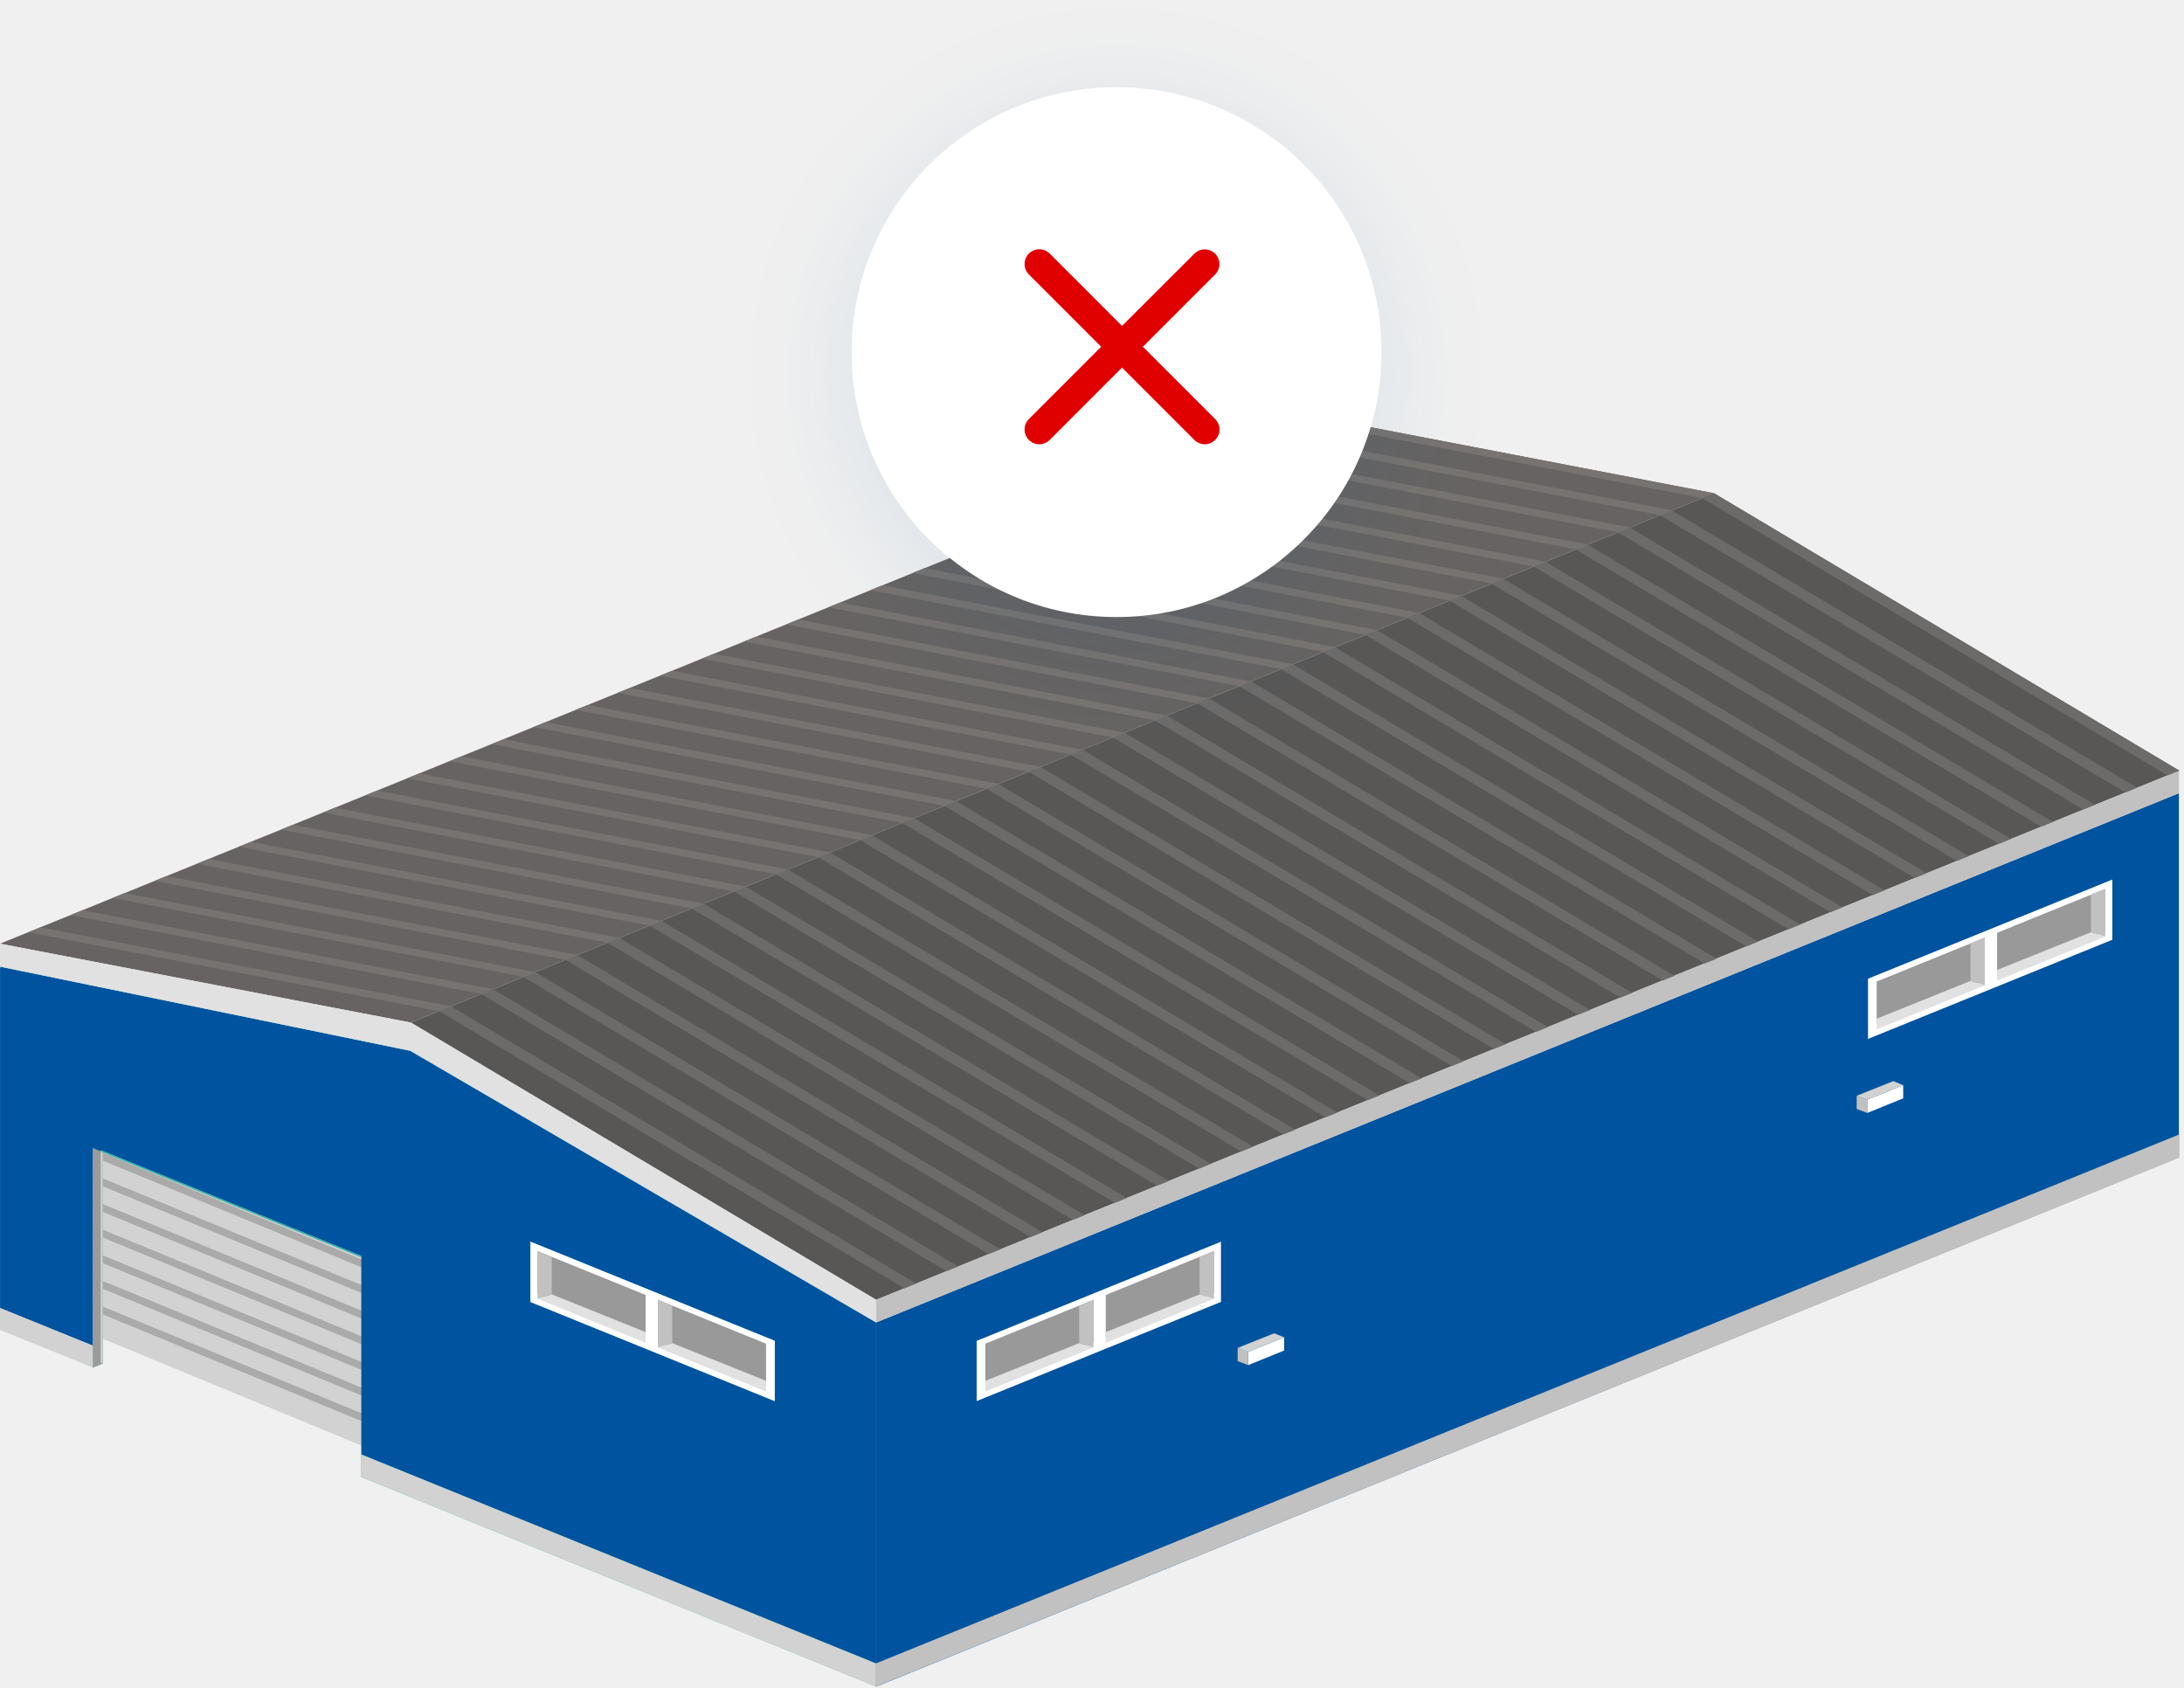
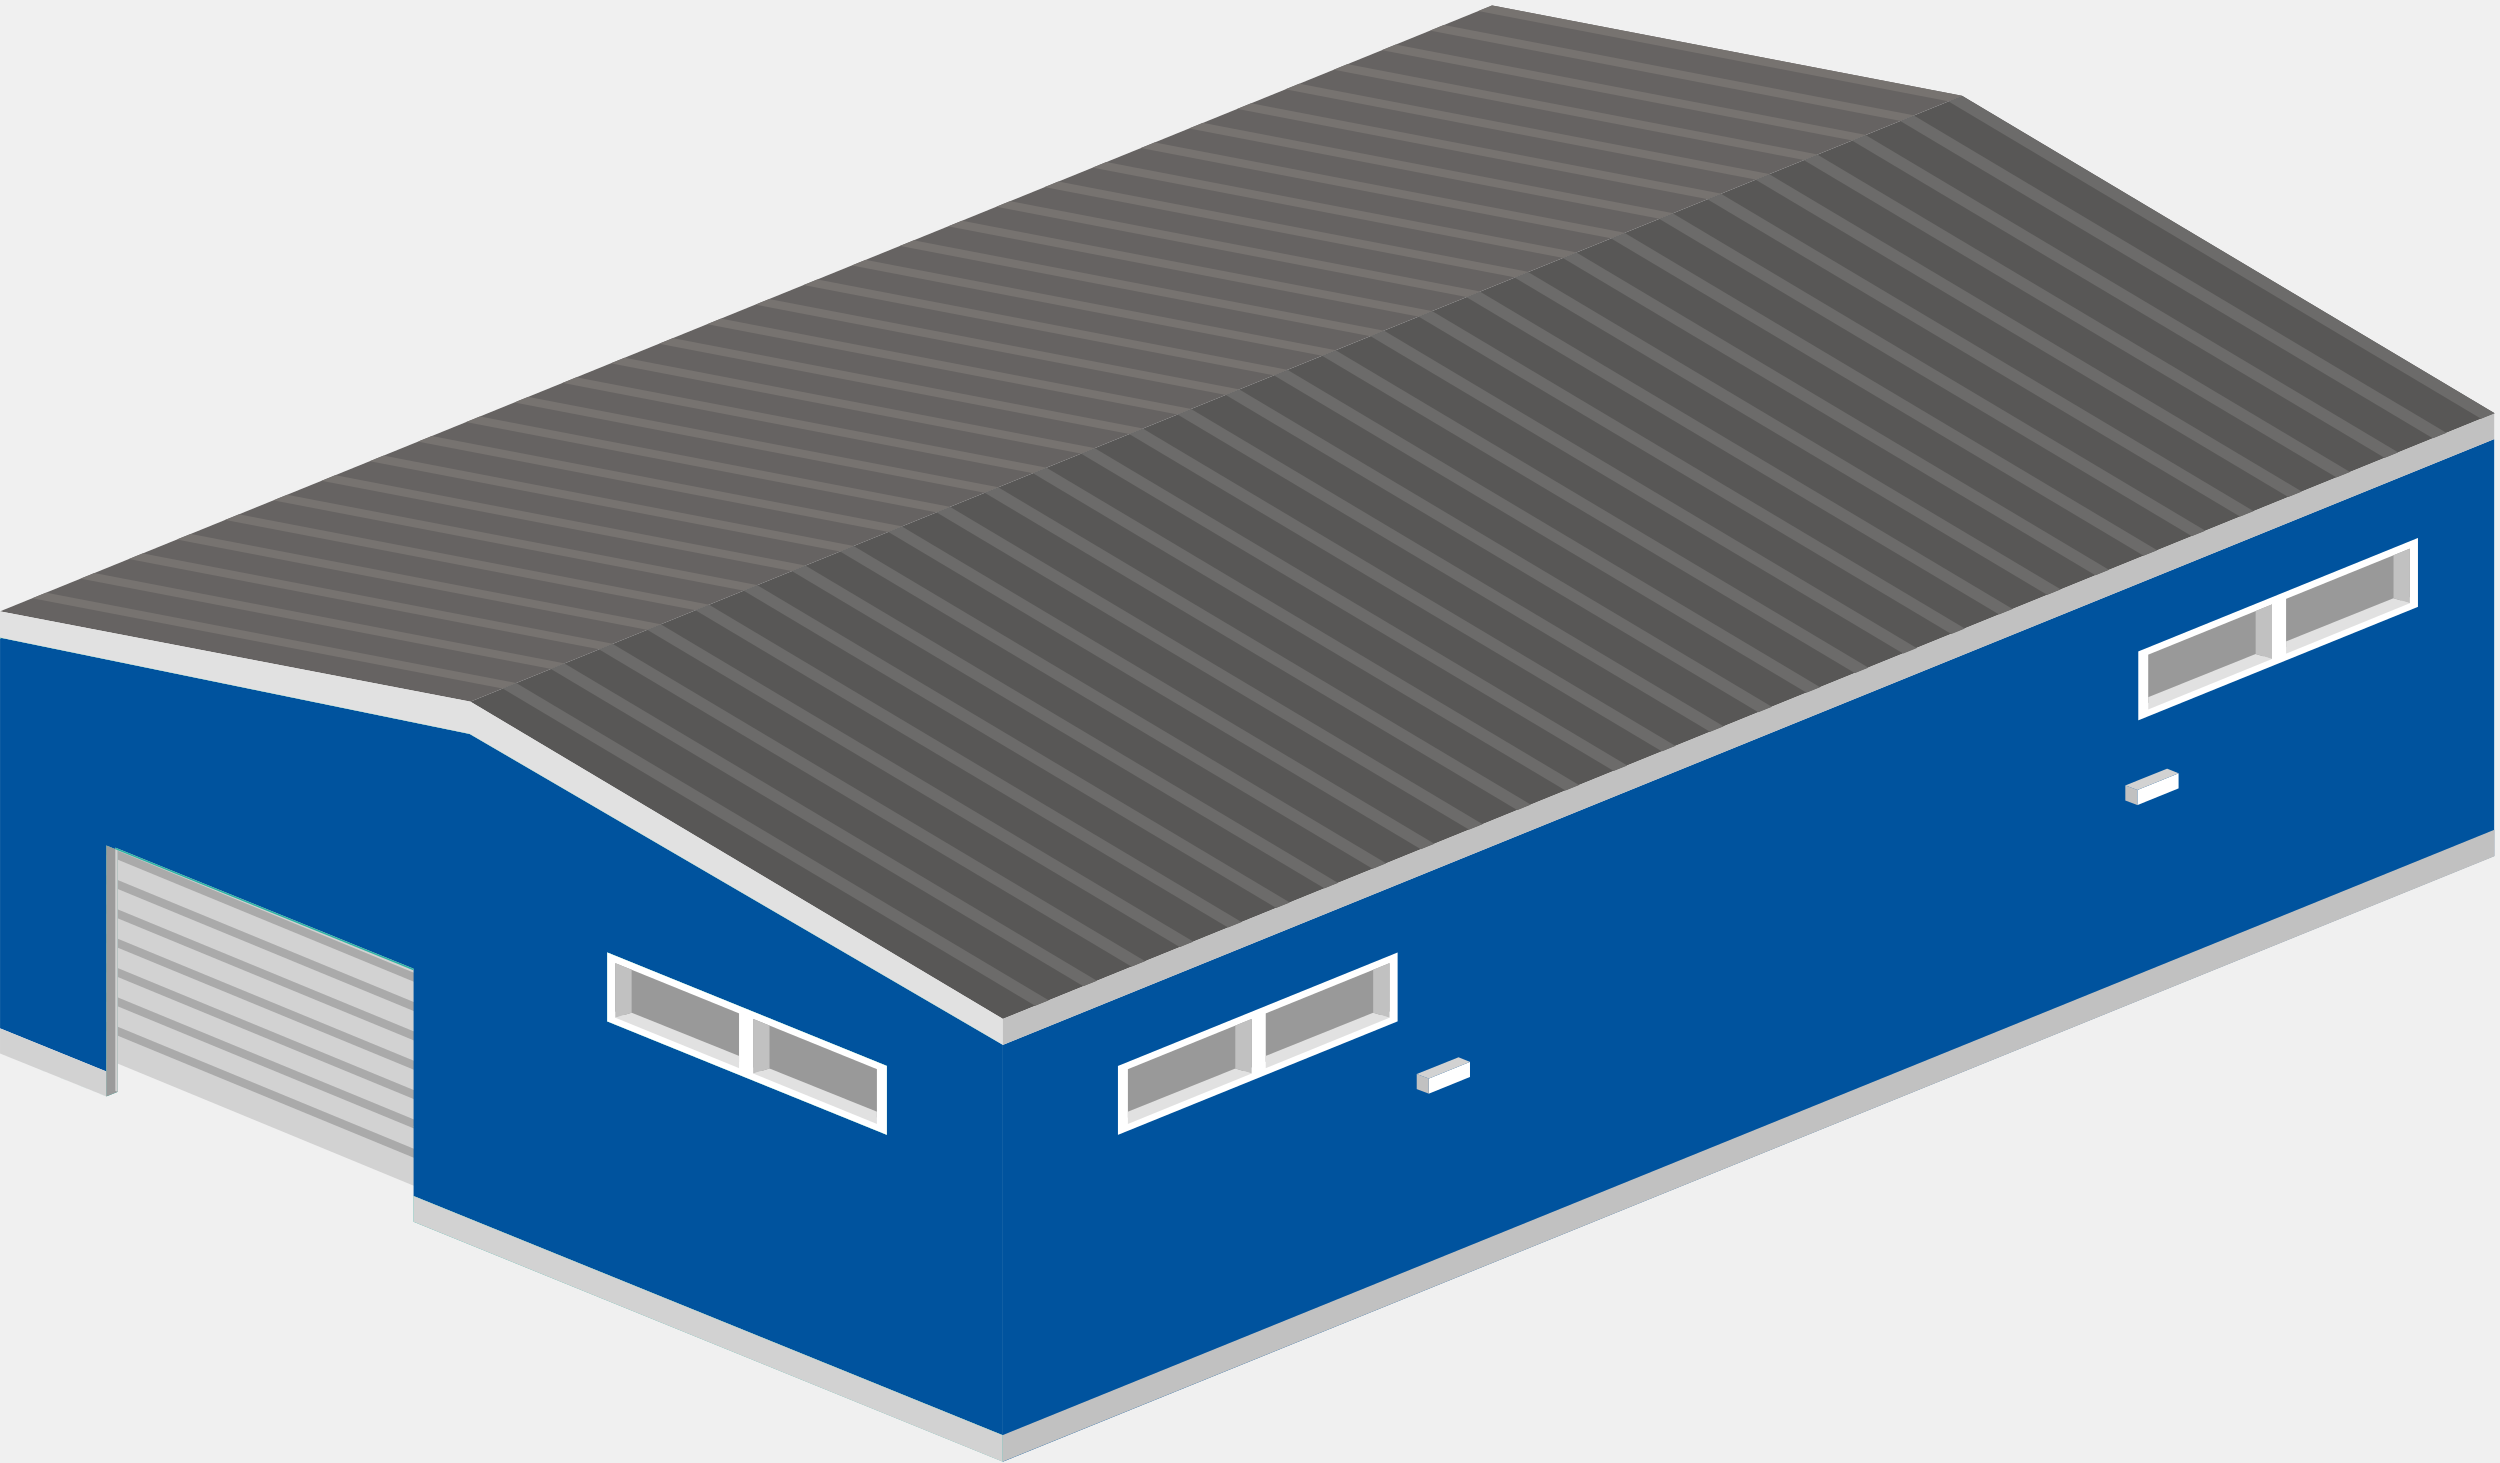
- <svg xmlns="http://www.w3.org/2000/svg" width="400" height="309" viewBox="0 0 400 309" fill="none">
-   <path d="M73.757 219.695V267.839L15.69 243.882L15.238 243.698V195.582L43.989 207.428L45.812 208.182L46.344 208.401L52.474 210.926L54.151 211.617L60.345 214.166L62.168 214.919L63.991 215.673L72.257 219.073L73.733 219.683L73.757 219.695Z" fill="#D2D2D2" />
-   <path d="M15.691 209.815V211.25L73.76 235.191V233.746L15.691 209.815Z" fill="#AAAAAA" />
-   <path d="M15.691 214.509V215.945L73.76 239.885V238.44L15.691 214.509Z" fill="#AAAAAA" />
-   <path d="M15.691 219.204V220.64L73.76 244.58V243.135L15.691 219.204Z" fill="#AAAAAA" />
-   <path d="M15.691 200.426V201.862L73.76 225.802V224.358L15.691 200.426Z" fill="#AAAAAA" />
-   <path d="M15.691 205.12V206.556L73.76 230.496V229.052L15.691 205.12Z" fill="#AAAAAA" />
-   <path d="M15.691 223.898V225.334L73.76 249.274V247.83L15.691 223.898Z" fill="#AAAAAA" />
-   <path d="M15.691 228.593V230.029L73.76 253.969V252.524L15.691 228.593Z" fill="#AAAAAA" />
-   <path d="M15.691 233.288V234.724L73.76 258.664V257.219L15.691 233.288Z" fill="#AAAAAA" />
-   <path d="M15.691 237.983V239.419L73.76 263.359V261.914L15.691 237.983Z" fill="#AAAAAA" />
-   <path d="M399.065 145.254V211.947L224.401 282.901L160.465 308.871V242.178L307.859 182.302L399.065 145.254Z" fill="#00539E" />
-   <path d="M96.296 204.764L94.376 203.642L75.142 192.429L0.277 177.075L0.008 177.186V239.539L4.933 241.536L5.355 241.707L17.019 246.439V210.288L18.453 210.875V210.62L41.895 220.137L43.381 220.743L43.815 220.918L48.813 222.946L50.181 223.501L55.231 225.549L56.717 226.155L58.203 226.759L64.944 229.491L66.147 229.981L66.166 229.99V230.253L66.173 230.259V255.152L66.245 255.179L66.173 255.212V266.369L80.429 272.155L88.754 275.538L95.724 278.367L96.566 278.704L97.815 279.212L104.049 281.745L106.14 282.596L113.117 285.425L114.004 285.784L115.102 286.234L121.442 288.807L123.427 289.611L130.405 292.444L131.502 292.893L132.495 293.291L138.73 295.824L140.82 296.674L147.79 299.507L148.941 299.97L156.115 302.886L160.403 304.624V304.628L160.468 304.6V242.179L96.296 204.764ZM141.898 256.575L97.151 238.421V227.392L141.898 245.552V256.575Z" fill="#00539E" />
-   <path d="M66.165 229.991V230.254L66.146 230.25L65.817 230.116L64.614 229.626L58.202 227.024L56.715 226.423L55.229 225.817L49.85 223.636L48.489 223.081L43.814 221.186L43.38 221.011L41.894 220.405L18.82 211.041V249.698L17.025 250.424L17.018 250.429L0.395 243.722L17.018 250.424V210.288L18.451 210.875V210.621L41.894 220.137L43.38 220.743L43.814 220.918L48.812 222.947L50.179 223.502L55.229 225.549L56.715 226.155L58.202 226.76L64.942 229.492L66.146 229.982L66.165 229.991Z" fill="#2EB4A6" />
-   <path d="M66.172 255.212L66.243 255.18L66.172 255.152V255.212Z" fill="#2EB4A6" />
-   <path d="M160.468 242.178L96.296 204.765L94.376 203.642L75.142 192.429L0.277 177.075L0.008 177.186V176.872L0.58 176.955L74.326 187.835L97.368 202.371L99.255 203.563L160.468 242.178Z" fill="#2EB4A6" />
-   <path d="M141.9 245.552V256.575L97.152 238.42V227.393L141.9 245.552Z" fill="#2EB4A6" />
-   <path d="M160.468 304.6V308.866L160.441 308.857L160.434 308.852L160.401 308.838L66.172 270.487V266.369L80.427 272.156L88.753 275.538L95.723 278.367L96.564 278.705L97.814 279.213L104.047 281.746L106.138 282.596L113.116 285.425L114.003 285.785L115.101 286.234L121.44 288.808L123.427 289.612L130.403 292.445L131.501 292.893L132.494 293.291L138.728 295.824L140.819 296.674L147.789 299.507L148.94 299.969L156.114 302.886L160.401 304.624V304.628L160.468 304.6Z" fill="#2EB4A6" />
-   <path d="M0.004 172.815L75.256 187.262L313.952 90.329L238.729 75.871L0.004 172.815Z" fill="#666362" />
-   <path d="M75.254 187.262L313.949 90.33L399.139 141.125L160.463 238.027L75.254 187.262Z" fill="#585756" />
-   <path d="M160.467 238.028V242.178L96.295 204.765L94.375 203.642L75.141 192.429L0.276 177.075L0.007 177.02H0V172.814L7.312 174.219L75.252 187.262L99.267 201.566L101.253 202.75L160.467 238.028Z" fill="#E1E1E1" />
-   <path d="M399.07 141.144L160.465 238.026V242.177L399.07 145.255V141.144Z" fill="#C1C1C1" />
-   <path d="M80.42 185.167L5.168 170.72L7.364 169.828L82.586 184.287L80.42 185.167Z" fill="#777370" />
-   <path d="M88.15 182.026L12.898 167.58L15.094 166.688L90.317 181.146L88.15 182.026Z" fill="#777370" />
-   <path d="M95.874 178.886L20.621 164.439L22.818 163.548L98.041 178.007L95.874 178.886Z" fill="#777370" />
-   <path d="M103.553 175.771L28.301 161.324L30.497 160.432L105.719 174.891L103.553 175.771Z" fill="#777370" />
-   <path d="M111.284 172.635L36.031 158.189L38.227 157.297L113.45 171.756L111.284 172.635Z" fill="#777370" />
-   <path d="M118.99 169.502L43.738 155.055L45.933 154.163L121.157 168.622L118.99 169.502Z" fill="#777370" />
-   <path d="M126.706 166.374L51.453 151.927L53.649 151.035L128.873 165.494L126.706 166.374Z" fill="#777370" />
-   <path d="M134.412 163.24L59.16 148.793L61.356 147.901L136.579 162.36L134.412 163.24Z" fill="#777370" />
-   <path d="M142.131 160.105L66.879 145.659L69.075 144.766L144.297 159.225L142.131 160.105Z" fill="#777370" />
-   <path d="M149.838 156.976L74.586 142.53L76.782 141.638L152.004 156.097L149.838 156.976Z" fill="#777370" />
-   <path d="M157.549 153.843L82.297 139.396L84.492 138.504L159.715 152.963L157.549 153.843Z" fill="#777370" />
-   <path d="M165.275 150.715L90.023 136.268L92.218 135.376L167.442 149.835L165.275 150.715Z" fill="#777370" />
-   <path d="M172.987 147.581L97.734 133.135L99.93 132.243L175.153 146.702L172.987 147.581Z" fill="#777370" />
-   <path d="M180.709 144.446L105.457 129.999L107.653 129.107L182.875 143.566L180.709 144.446Z" fill="#777370" />
-   <path d="M188.405 141.318L113.152 126.872L115.349 125.98L190.572 140.439L188.405 141.318Z" fill="#777370" />
-   <path d="M196.123 138.19L120.871 123.744L123.067 122.852L198.29 137.31L196.123 138.19Z" fill="#777370" />
-   <path d="M203.834 135.056L128.582 120.61L130.778 119.717L206 134.177L203.834 135.056Z" fill="#777370" />
-   <path d="M211.553 131.921L136.301 117.475L138.496 116.583L213.719 131.041L211.553 131.921Z" fill="#777370" />
-   <path d="M219.248 128.793L143.996 114.347L146.192 113.455L221.416 127.914L219.248 128.793Z" fill="#777370" />
-   <path d="M226.966 125.659L151.715 111.213L153.91 110.321L229.133 124.78L226.966 125.659Z" fill="#777370" />
-   <path d="M234.657 122.521L159.406 108.075L161.601 107.183L236.825 121.641L234.657 122.521Z" fill="#777370" />
-   <path d="M242.381 119.381L167.129 104.934L169.324 104.042L244.547 118.501L242.381 119.381Z" fill="#777370" />
-   <path d="M250.064 116.265L174.812 101.819L177.009 100.926L252.231 115.385L250.064 116.265Z" fill="#777370" />
-   <path d="M257.791 113.131L182.539 98.684L184.734 97.793L259.958 112.251L257.791 113.131Z" fill="#777370" />
-   <path d="M265.502 109.997L190.25 95.55L192.445 94.658L267.668 109.117L265.502 109.997Z" fill="#777370" />
-   <path d="M273.217 106.869L197.965 92.422L200.16 91.53L275.383 105.989L273.217 106.869Z" fill="#777370" />
-   <path d="M280.924 103.734L205.672 89.287L207.868 88.395L283.09 102.854L280.924 103.734Z" fill="#777370" />
-   <path d="M288.639 100.6L213.387 86.154L215.583 85.262L290.805 99.721L288.639 100.6Z" fill="#777370" />
-   <path d="M296.35 97.472L221.098 83.025L223.294 82.133L298.516 96.592L296.35 97.472Z" fill="#777370" />
-   <path d="M304.056 94.338L228.805 79.891L231 78.999L306.223 93.458L304.056 94.338Z" fill="#777370" />
-   <path d="M311.783 91.21L236.531 76.764L238.726 75.871L313.95 90.33L311.783 91.21Z" fill="#777370" />
-   <path d="M80.426 185.164L165.635 235.928L167.796 235.053L82.593 184.284L80.426 185.164Z" fill="#6C6B6A" />
-   <path d="M88.137 182.032L173.345 232.797L175.507 231.922L90.304 181.153L88.137 182.032Z" fill="#6C6B6A" />
-   <path d="M95.848 178.901L181.057 229.665L183.218 228.79L98.015 178.021L95.848 178.901Z" fill="#6C6B6A" />
-   <path d="M103.562 175.77L188.772 226.535L190.933 225.66L105.73 174.891L103.562 175.77Z" fill="#6C6B6A" />
-   <path d="M111.277 172.639L196.487 223.403L198.647 222.529L113.445 171.759L111.277 172.639Z" fill="#6C6B6A" />
-   <path d="M118.992 169.507L204.2 220.273L206.362 219.398L121.159 168.628L118.992 169.507Z" fill="#6C6B6A" />
-   <path d="M126.707 166.377L211.916 217.141L214.077 216.266L128.874 165.497L126.707 166.377Z" fill="#6C6B6A" />
-   <path d="M134.422 163.245L219.631 214.01L221.792 213.134L136.589 162.365L134.422 163.245Z" fill="#6C6B6A" />
-   <path d="M142.133 160.114L227.342 210.879L229.503 210.004L144.3 159.234L142.133 160.114Z" fill="#6C6B6A" />
-   <path d="M149.848 156.983L235.056 207.747L237.217 206.872L152.014 156.103L149.848 156.983Z" fill="#6C6B6A" />
-   <path d="M157.562 153.852L242.77 204.616L244.932 203.742L159.729 152.973L157.562 153.852Z" fill="#6C6B6A" />
-   <path d="M165.277 150.721L250.487 201.485L252.647 200.611L167.445 149.841L165.277 150.721Z" fill="#6C6B6A" />
-   <path d="M172.988 147.589L258.198 198.354L260.358 197.479L175.156 146.71L172.988 147.589Z" fill="#6C6B6A" />
-   <path d="M180.699 144.459L265.909 195.223L268.069 194.348L182.867 143.579L180.699 144.459Z" fill="#6C6B6A" />
-   <path d="M188.414 141.328L273.623 192.092L275.784 191.217L190.581 140.448L188.414 141.328Z" fill="#6C6B6A" />
-   <path d="M196.129 138.197L281.338 188.961L283.499 188.086L198.296 137.317L196.129 138.197Z" fill="#6C6B6A" />
-   <path d="M203.844 135.065L289.053 185.83L291.214 184.955L206.011 134.185L203.844 135.065Z" fill="#6C6B6A" />
-   <path d="M211.559 131.935L296.786 182.699L298.947 181.824L213.725 131.055L211.559 131.935Z" fill="#6C6B6A" />
-   <path d="M219.273 128.784L304.516 179.571L306.676 178.696L221.441 127.904L219.273 128.784Z" fill="#6C6B6A" />
-   <path d="M226.984 125.659L312.221 176.442L314.382 175.568L229.152 124.78L226.984 125.659Z" fill="#6C6B6A" />
-   <path d="M234.636 122.546L319.846 173.311L322.007 172.436L236.804 121.666L234.636 122.546Z" fill="#6C6B6A" />
-   <path d="M242.348 119.416L327.556 170.181L329.718 169.305L244.515 118.536L242.348 119.416Z" fill="#6C6B6A" />
-   <path d="M250.062 116.284L335.272 167.048L337.433 166.174L252.23 115.404L250.062 116.284Z" fill="#6C6B6A" />
-   <path d="M257.777 113.153L342.987 163.917L345.147 163.042L259.945 112.273L257.777 113.153Z" fill="#6C6B6A" />
-   <path d="M265.488 110.023L350.698 160.787L352.858 159.913L267.656 109.144L265.488 110.023Z" fill="#6C6B6A" />
-   <path d="M273.199 106.891L358.408 157.655L360.569 156.78L275.367 106.011L273.199 106.891Z" fill="#6C6B6A" />
-   <path d="M280.918 103.759L366.127 154.524L368.288 153.649L283.085 102.879L280.918 103.759Z" fill="#6C6B6A" />
-   <path d="M288.629 100.629L373.838 151.393L375.999 150.518L290.796 99.749L288.629 100.629Z" fill="#6C6B6A" />
-   <path d="M296.344 97.498L381.553 148.262L383.714 147.387L298.511 96.618L296.344 97.498Z" fill="#6C6B6A" />
-   <path d="M304.055 94.367L389.263 145.131L391.424 144.256L306.221 93.487L304.055 94.367Z" fill="#6C6B6A" />
-   <path d="M311.77 91.235L396.978 141.999L399.138 141.124L313.936 90.355L311.77 91.235Z" fill="#6C6B6A" />
-   <path d="M399.13 207.746V211.993L224.4 282.901L160.464 308.844L160.438 308.857L160.398 308.871V304.628L160.464 304.601L393.396 210.075L399.064 207.774L399.13 207.746Z" fill="#C1C1C1" />
-   <path d="M160.402 304.624V308.866L66.172 270.487V266.369L80.428 272.156L88.753 275.538L95.723 278.367L96.565 278.704L97.814 279.213L104.048 281.746L106.138 282.596L113.116 285.425L114.003 285.785L115.101 286.234L121.441 288.807L123.427 289.612L130.403 292.444L131.502 292.893L132.494 293.291L138.728 295.824L140.819 296.674L147.789 299.507L148.94 299.969L156.114 302.886L160.402 304.624Z" fill="#D2D2D2" />
-   <path d="M17.019 246.439V250.423L0.396 243.721L0.08 243.592L0.008 243.564V239.539L4.933 241.535L5.354 241.706L17.019 246.439Z" fill="#D2D2D2" />
-   <path d="M17.016 250.428L17.022 250.424V246.444L17.016 246.44V250.428Z" fill="#D2D2D2" />
-   <path d="M141.9 245.552V256.575L97.152 238.42V227.393L141.9 245.552Z" fill="white" />
-   <path d="M118.247 237.14L98.441 229.101V236.849L118.247 244.892V237.14Z" fill="#999999" />
-   <path d="M118.247 243.946L101.061 237.036L98.441 237.834L118.247 245.908V243.946Z" fill="#E1E1E1" />
-   <path d="M101.061 230.167L98.441 229.101V237.834L101.061 237.035V230.167Z" fill="#C1C1C1" />
-   <path d="M140.306 246.066L120.5 238.026V245.774L140.306 253.817V246.066Z" fill="#999999" />
-   <path d="M140.306 252.871L123.118 245.961L120.5 246.76L140.306 254.833V252.871Z" fill="#E1E1E1" />
-   <path d="M123.118 239.093L120.5 238.027V246.759L123.118 245.961V239.093Z" fill="#C1C1C1" />
-   <path d="M178.871 245.552L223.619 227.393V238.418L178.871 256.577V245.552Z" fill="white" />
-   <path d="M202.52 237.14L222.324 229.101V236.849L202.52 244.892V237.14Z" fill="#999999" />
-   <path d="M202.52 243.946L219.706 237.036L222.324 237.834L202.52 245.908V243.946Z" fill="#E1E1E1" />
-   <path d="M219.707 230.167L222.325 229.101V237.834L219.707 237.035V230.167Z" fill="#C1C1C1" />
-   <path d="M180.465 246.066L200.271 238.026V245.774L180.465 253.817V246.066Z" fill="#999999" />
-   <path d="M180.465 252.871L197.652 245.961L200.271 246.76L180.465 254.833V252.871Z" fill="#E1E1E1" />
-   <path d="M197.648 239.093L200.267 238.027V246.759L197.648 245.961V239.093Z" fill="#C1C1C1" />
-   <path d="M342.125 179.23L386.873 161.071V172.096L342.125 190.255V179.23Z" fill="white" />
-   <path d="M365.773 170.818L385.578 162.779V170.527L365.773 178.57V170.818Z" fill="#999999" />
-   <path d="M365.773 177.624L382.96 170.714L385.578 171.512L365.773 179.586V177.624Z" fill="#E1E1E1" />
-   <path d="M382.961 163.845L385.579 162.779V171.512L382.961 170.714V163.845Z" fill="#C1C1C1" />
-   <path d="M343.715 179.743L363.52 171.705V179.452L343.715 187.496V179.743Z" fill="#999999" />
-   <path d="M343.715 186.549L360.901 179.638L363.52 180.437L343.715 188.511V186.549Z" fill="#E1E1E1" />
-   <path d="M360.902 172.77L363.521 171.704V180.438L360.902 179.639V172.77Z" fill="#C1C1C1" />
-   <path d="M18.818 211.022V249.698L17.023 250.423L17.016 250.428V210.288L18.449 210.875L18.818 211.022Z" fill="#9B9B9B" />
-   <path d="M228.609 249.988L235.198 247.315V244.899L228.609 247.572V249.988Z" fill="white" />
-   <path d="M228.609 249.989L226.676 249.257V246.84L228.609 247.572V249.989Z" fill="#C1C1C1" />
-   <path d="M235.195 244.899L228.605 247.573L226.672 246.841L233.363 244.164L235.195 244.899Z" fill="#D2D2D2" />
-   <path d="M341.984 203.814L348.573 201.14V198.724L341.984 201.398V203.814Z" fill="white" />
-   <path d="M341.984 203.814L340.051 203.082V200.666L341.984 201.398V203.814Z" fill="#C1C1C1" />
-   <path d="M348.573 198.725L341.984 201.398L340.051 200.666L346.742 197.989L348.573 198.725Z" fill="#D2D2D2" />
-   <path d="M18.449 249.539L18.82 249.691V211.04L18.449 210.888V249.539Z" fill="#D2D2D2" />
-   <g filter="url(#filter0_d_1902_2161)">
-     <circle cx="204.5" cy="64.5" r="48.5" fill="white" />
-   </g>
-   <path d="M222.564 46.465C222.314 46.213 222.016 46.014 221.689 45.878C221.361 45.742 221.01 45.672 220.655 45.672C220.3 45.672 219.949 45.742 219.621 45.878C219.294 46.014 218.996 46.213 218.746 46.465L205.502 59.681L192.258 46.437C192.007 46.187 191.71 45.988 191.382 45.852C191.054 45.716 190.703 45.647 190.349 45.647C189.994 45.647 189.643 45.716 189.315 45.852C188.988 45.988 188.69 46.187 188.439 46.437C188.189 46.688 187.99 46.986 187.854 47.313C187.718 47.641 187.648 47.992 187.648 48.347C187.648 48.701 187.718 49.053 187.854 49.38C187.99 49.708 188.189 50.005 188.439 50.256L201.683 63.5L188.439 76.744C188.189 76.994 187.99 77.292 187.854 77.62C187.718 77.947 187.648 78.298 187.648 78.653C187.648 79.008 187.718 79.359 187.854 79.686C187.99 80.014 188.189 80.312 188.439 80.562C188.69 80.813 188.988 81.012 189.315 81.148C189.643 81.283 189.994 81.353 190.349 81.353C190.703 81.353 191.054 81.283 191.382 81.148C191.71 81.012 192.007 80.813 192.258 80.562L205.502 67.319L218.746 80.562C218.996 80.813 219.294 81.012 219.622 81.148C219.949 81.283 220.3 81.353 220.655 81.353C221.01 81.353 221.361 81.283 221.688 81.148C222.016 81.012 222.314 80.813 222.564 80.562C222.815 80.312 223.014 80.014 223.15 79.686C223.285 79.359 223.355 79.008 223.355 78.653C223.355 78.298 223.285 77.947 223.15 77.62C223.014 77.292 222.815 76.994 222.564 76.744L209.321 63.5L222.564 50.256C223.593 49.227 223.593 47.494 222.564 46.465Z" fill="#E10000" />
-   <defs>
-     <filter id="filter0_d_1902_2161" x="136" y="0" width="137" height="137" filterUnits="userSpaceOnUse" color-interpolation-filters="sRGB">
-       <feFlood flood-opacity="0" result="BackgroundImageFix" />
-       <feColorMatrix in="SourceAlpha" type="matrix" values="0 0 0 0 0 0 0 0 0 0 0 0 0 0 0 0 0 0 127 0" result="hardAlpha" />
-       <feOffset dy="4" />
-       <feGaussianBlur stdDeviation="10" />
-       <feComposite in2="hardAlpha" operator="out" />
-       <feColorMatrix type="matrix" values="0 0 0 0 0 0 0 0 0 0.325 0 0 0 0 0.624 0 0 0 0.1 0" />
-       <feBlend mode="normal" in2="BackgroundImageFix" result="effect1_dropShadow_1902_2161" />
-       <feBlend mode="normal" in="SourceGraphic" in2="effect1_dropShadow_1902_2161" result="shape" />
-     </filter>
-   </defs>
+ <svg xmlns="http://www.w3.org/2000/svg" width="400" height="234" viewBox="0 0 400 234" fill="none">
+   <path d="M73.757 144.695V192.839L15.69 168.882L15.238 168.698V120.582L43.989 132.428L45.812 133.182L46.344 133.401L52.474 135.926L54.151 136.617L60.345 139.166L62.168 139.919L63.991 140.673L72.257 144.073L73.733 144.683L73.757 144.695Z" fill="#D2D2D2" />
+   <path d="M15.691 134.814V136.25L73.76 160.19V158.746L15.691 134.814Z" fill="#AAAAAA" />
+   <path d="M15.691 139.51V140.945L73.76 164.886V163.441L15.691 139.51Z" fill="#AAAAAA" />
+   <path d="M15.691 144.203V145.639L73.76 169.579V168.134L15.691 144.203Z" fill="#AAAAAA" />
+   <path d="M15.691 125.426V126.862L73.76 150.802V149.358L15.691 125.426Z" fill="#AAAAAA" />
+   <path d="M15.691 130.121V131.557L73.76 155.497V154.052L15.691 130.121Z" fill="#AAAAAA" />
+   <path d="M15.691 148.898V150.335L73.76 174.274V172.83L15.691 148.898Z" fill="#AAAAAA" />
+   <path d="M15.691 153.594V155.029L73.76 178.97V177.525L15.691 153.594Z" fill="#AAAAAA" />
+   <path d="M15.691 158.287V159.723L73.76 183.663V182.218L15.691 158.287Z" fill="#AAAAAA" />
+   <path d="M15.691 162.982V164.418L73.76 188.358V186.913L15.691 162.982Z" fill="#AAAAAA" />
+   <path d="M399.065 70.254V136.947L224.401 207.901L160.465 233.871V167.178L307.859 107.302L399.065 70.254Z" fill="#00539E" />
+   <path d="M96.296 129.764L94.376 128.641L75.142 117.428L0.277 102.074L0.008 102.185V164.538L4.933 166.535L5.355 166.706L17.019 171.438V135.287L18.453 135.874V135.619L41.895 145.136L43.381 145.742L43.815 145.917L48.813 147.945L50.181 148.5L55.231 150.548L56.717 151.154L58.203 151.758L64.944 154.49L66.147 154.98L66.166 154.989V155.252L66.173 155.258V180.151L66.245 180.178L66.173 180.211V191.368L80.429 197.154L88.754 200.537L95.724 203.366L96.566 203.703L97.815 204.211L104.049 206.744L106.14 207.595L113.117 210.424L114.004 210.783L115.102 211.233L121.442 213.806L123.427 214.61L130.405 217.443L131.502 217.892L132.495 218.29L138.73 220.823L140.82 221.673L147.79 224.507L148.941 224.969L156.115 227.885L160.403 229.623V229.628L160.468 229.599V167.178L96.296 129.764ZM141.898 181.574L97.151 163.42V152.391L141.898 170.551V181.574Z" fill="#00539E" />
+   <path d="M66.165 154.992V155.255L66.146 155.251L65.817 155.117L64.614 154.627L58.202 152.025L56.715 151.424L55.229 150.818L49.85 148.637L48.489 148.082L43.814 146.187L43.38 146.012L41.894 145.406L18.82 136.042V174.699L17.025 175.425L17.018 175.43L0.395 168.723L17.018 175.425V135.289L18.451 135.876V135.622L41.894 145.138L43.38 145.744L43.814 145.919L48.812 147.948L50.179 148.503L55.229 150.55L56.715 151.156L58.202 151.761L64.942 154.493L66.146 154.983L66.165 154.992Z" fill="#2EB4A6" />
+   <path d="M66.172 180.212L66.243 180.18L66.172 180.152V180.212Z" fill="#2EB4A6" />
+   <path d="M160.468 167.177L96.296 129.764L94.376 128.641L75.142 117.428L0.277 102.074L0.008 102.185V101.871L0.58 101.954L74.326 112.834L97.368 127.37L99.255 128.562L160.468 167.177Z" fill="#2EB4A6" />
+   <path d="M141.9 170.551V181.575L97.152 163.42V152.393L141.9 170.551Z" fill="#2EB4A6" />
+   <path d="M160.468 229.601V233.867L160.441 233.857L160.434 233.853L160.401 233.839L66.172 195.487V191.369L80.427 197.156L88.753 200.539L95.723 203.367L96.564 203.705L97.814 204.213L104.047 206.746L106.138 207.597L113.116 210.425L114.003 210.785L115.101 211.234L121.44 213.808L123.427 214.612L130.403 217.445L131.501 217.894L132.494 218.291L138.728 220.824L140.819 221.675L147.789 224.508L148.94 224.97L156.114 227.886L160.401 229.624V229.629L160.468 229.601Z" fill="#2EB4A6" />
+   <path d="M0.004 97.815L75.256 112.262L313.952 15.329L238.729 0.871L0.004 97.815Z" fill="#666362" />
+   <path d="M75.254 112.262L313.949 15.33L399.139 66.125L160.463 163.027L75.254 112.262Z" fill="#585756" />
+   <path d="M160.467 163.028V167.179L96.295 129.765L94.375 128.642L75.141 117.429L0.276 102.076L0.007 102.02H0V97.814L7.312 99.219L75.252 112.262L99.267 126.567L101.253 127.75L160.467 163.028Z" fill="#E1E1E1" />
+   <path d="M399.07 66.144L160.465 163.027V167.178L399.07 70.256V66.144Z" fill="#C1C1C1" />
+   <path d="M80.42 110.167L5.168 95.721L7.364 94.828L82.586 109.287L80.42 110.167Z" fill="#777370" />
+   <path d="M88.15 107.026L12.898 92.58L15.094 91.688L90.317 106.146L88.15 107.026Z" fill="#777370" />
+   <path d="M95.874 103.887L20.621 89.44L22.817 88.549L98.041 103.008L95.874 103.887Z" fill="#777370" />
+   <path d="M103.553 100.771L28.301 86.324L30.497 85.432L105.719 99.891L103.553 100.771Z" fill="#777370" />
+   <path d="M111.284 97.635L36.031 83.189L38.227 82.297L113.45 96.756L111.284 97.635Z" fill="#777370" />
+   <path d="M118.99 94.503L43.738 80.056L45.933 79.164L121.157 93.623L118.99 94.503Z" fill="#777370" />
+   <path d="M126.706 91.374L51.453 76.927L53.649 76.035L128.873 90.494L126.706 91.374Z" fill="#777370" />
+   <path d="M134.412 88.239L59.16 73.792L61.356 72.9L136.579 87.359L134.412 88.239Z" fill="#777370" />
+   <path d="M142.131 85.105L66.879 70.658L69.075 69.766L144.297 84.225L142.131 85.105Z" fill="#777370" />
+   <path d="M149.838 81.977L74.586 67.531L76.782 66.639L152.004 81.098L149.838 81.977Z" fill="#777370" />
+   <path d="M157.549 78.843L82.297 64.396L84.492 63.504L159.715 77.963L157.549 78.843Z" fill="#777370" />
+   <path d="M165.275 75.714L90.023 61.267L92.218 60.375L167.442 74.834L165.275 75.714Z" fill="#777370" />
+   <path d="M172.987 72.58L97.734 58.134L99.93 57.242L175.153 71.701L172.987 72.58Z" fill="#777370" />
+   <path d="M180.709 69.446L105.457 54.999L107.653 54.107L182.875 68.566L180.709 69.446Z" fill="#777370" />
+   <path d="M188.405 66.318L113.152 51.873L115.349 50.98L190.572 65.439L188.405 66.318Z" fill="#777370" />
+   <path d="M196.123 63.19L120.871 48.744L123.067 47.852L198.29 62.31L196.123 63.19Z" fill="#777370" />
+   <path d="M203.834 60.056L128.582 45.609L130.778 44.717L206 59.176L203.834 60.056Z" fill="#777370" />
+   <path d="M211.553 56.921L136.301 42.474L138.496 41.582L213.719 56.041L211.553 56.921Z" fill="#777370" />
+   <path d="M219.248 53.794L143.996 39.347L146.192 38.455L221.416 52.914L219.248 53.794Z" fill="#777370" />
+   <path d="M226.967 50.658L151.715 36.212L153.91 35.32L229.133 49.779L226.967 50.658Z" fill="#777370" />
+   <path d="M234.657 47.523L159.406 33.076L161.601 32.184L236.825 46.642L234.657 47.523Z" fill="#777370" />
+   <path d="M242.381 44.382L167.129 29.935L169.324 29.043L244.547 43.502L242.381 44.382Z" fill="#777370" />
+   <path d="M250.064 41.265L174.812 26.818L177.009 25.926L252.231 40.385L250.064 41.265Z" fill="#777370" />
+   <path d="M257.791 38.132L182.539 23.685L184.734 22.793L259.958 37.252L257.791 38.132Z" fill="#777370" />
+   <path d="M265.502 34.997L190.25 20.551L192.445 19.658L267.668 34.117L265.502 34.997Z" fill="#777370" />
+   <path d="M273.217 31.868L197.965 17.422L200.16 16.529L275.383 30.988L273.217 31.868Z" fill="#777370" />
+   <path d="M280.924 28.733L205.672 14.287L207.868 13.395L283.09 27.853L280.924 28.733Z" fill="#777370" />
+   <path d="M288.639 25.601L213.387 11.154L215.582 10.262L290.805 24.721L288.639 25.601Z" fill="#777370" />
+   <path d="M296.349 22.472L221.098 8.025L223.294 7.133L298.516 21.592L296.349 22.472Z" fill="#777370" />
+   <path d="M304.056 19.339L228.805 4.892L231 4L306.223 18.459L304.056 19.339Z" fill="#777370" />
+   <path d="M311.783 16.21L236.531 1.764L238.726 0.871L313.95 15.33L311.783 16.21Z" fill="#777370" />
+   <path d="M80.426 110.163L165.635 160.927L167.796 160.052L82.593 109.283L80.426 110.163Z" fill="#6C6B6A" />
+   <path d="M88.137 107.032L173.345 157.796L175.507 156.922L90.304 106.152L88.137 107.032Z" fill="#6C6B6A" />
+   <path d="M95.848 103.9L181.057 154.664L183.218 153.789L98.015 103.02L95.848 103.9Z" fill="#6C6B6A" />
+   <path d="M103.562 100.77L188.772 151.535L190.933 150.66L105.73 99.891L103.562 100.77Z" fill="#6C6B6A" />
+   <path d="M111.277 97.64L196.487 148.404L198.647 147.529L113.445 96.76L111.277 97.64Z" fill="#6C6B6A" />
+   <path d="M118.992 94.508L204.2 145.274L206.362 144.399L121.159 93.629L118.992 94.508Z" fill="#6C6B6A" />
+   <path d="M126.707 91.376L211.916 142.14L214.077 141.265L128.874 90.496L126.707 91.376Z" fill="#6C6B6A" />
+   <path d="M134.422 88.245L219.631 139.01L221.792 138.134L136.589 87.365L134.422 88.245Z" fill="#6C6B6A" />
+   <path d="M142.133 85.114L227.342 135.879L229.503 135.004L144.3 84.234L142.133 85.114Z" fill="#6C6B6A" />
+   <path d="M149.848 81.984L235.056 132.748L237.217 131.873L152.014 81.103L149.848 81.984Z" fill="#6C6B6A" />
+   <path d="M157.562 78.852L242.771 129.616L244.932 128.742L159.729 77.973L157.562 78.852Z" fill="#6C6B6A" />
+   <path d="M165.277 75.72L250.487 126.484L252.647 125.61L167.445 74.84L165.277 75.72Z" fill="#6C6B6A" />
+   <path d="M172.988 72.591L258.198 123.355L260.358 122.48L175.156 71.711L172.988 72.591Z" fill="#6C6B6A" />
+   <path d="M180.699 69.458L265.909 120.222L268.069 119.347L182.867 68.578L180.699 69.458Z" fill="#6C6B6A" />
+   <path d="M188.414 66.327L273.623 117.091L275.784 116.217L190.581 65.447L188.414 66.327Z" fill="#6C6B6A" />
+   <path d="M196.129 63.196L281.338 113.961L283.499 113.086L198.296 62.316L196.129 63.196Z" fill="#6C6B6A" />
+   <path d="M203.844 60.066L289.053 110.83L291.214 109.955L206.011 59.185L203.844 60.066Z" fill="#6C6B6A" />
+   <path d="M211.559 56.935L296.786 107.699L298.947 106.824L213.725 56.055L211.559 56.935Z" fill="#6C6B6A" />
+   <path d="M219.273 53.784L304.516 104.571L306.676 103.696L221.441 52.904L219.273 53.784Z" fill="#6C6B6A" />
+   <path d="M226.984 50.66L312.221 101.443L314.382 100.569L229.152 49.781L226.984 50.66Z" fill="#6C6B6A" />
+   <path d="M234.637 47.546L319.846 98.311L322.007 97.436L236.804 46.666L234.637 47.546Z" fill="#6C6B6A" />
+   <path d="M242.348 44.415L327.556 95.18L329.718 94.305L244.515 43.535L242.348 44.415Z" fill="#6C6B6A" />
+   <path d="M250.062 41.284L335.272 92.048L337.433 91.174L252.23 40.404L250.062 41.284Z" fill="#6C6B6A" />
+   <path d="M257.777 38.153L342.987 88.918L345.147 88.043L259.945 37.273L257.777 38.153Z" fill="#6C6B6A" />
+   <path d="M265.488 35.024L350.698 85.788L352.858 84.914L267.656 34.145L265.488 35.024Z" fill="#6C6B6A" />
+   <path d="M273.199 31.892L358.408 82.656L360.569 81.781L275.367 31.012L273.199 31.892Z" fill="#6C6B6A" />
+   <path d="M280.918 28.759L366.127 79.524L368.288 78.649L283.085 27.879L280.918 28.759Z" fill="#6C6B6A" />
+   <path d="M288.629 25.628L373.838 76.392L375.999 75.518L290.796 24.748L288.629 25.628Z" fill="#6C6B6A" />
+   <path d="M296.344 22.497L381.553 73.261L383.714 72.386L298.511 21.617L296.344 22.497Z" fill="#6C6B6A" />
+   <path d="M304.055 19.366L389.263 70.13L391.424 69.256L306.221 18.486L304.055 19.366Z" fill="#6C6B6A" />
+   <path d="M311.77 16.235L396.978 67L399.138 66.125L313.936 15.355L311.77 16.235Z" fill="#6C6B6A" />
+   <path d="M399.13 132.746V136.994L224.4 207.901L160.464 233.844L160.438 233.858L160.398 233.871V229.629L160.464 229.601L393.396 135.075L399.064 132.774L399.13 132.746Z" fill="#C1C1C1" />
+   <path d="M160.402 229.624V233.867L66.172 195.488V191.369L80.428 197.156L88.753 200.538L95.723 203.367L96.565 203.705L97.814 204.214L104.048 206.746L106.138 207.597L113.116 210.425L114.003 210.785L115.101 211.234L121.441 213.808L123.427 214.613L130.403 217.445L131.502 217.894L132.494 218.291L138.728 220.824L140.819 221.674L147.789 224.508L148.94 224.97L156.114 227.886L160.402 229.624Z" fill="#D2D2D2" />
+   <path d="M17.019 171.439V175.423L0.396 168.722L0.08 168.592L0.008 168.565V164.539L4.933 166.536L5.354 166.707L17.019 171.439Z" fill="#D2D2D2" />
+   <path d="M17.016 175.428L17.022 175.423V171.444L17.016 171.439V175.428Z" fill="#D2D2D2" />
+   <path d="M141.9 170.551V181.575L97.152 163.42V152.393L141.9 170.551Z" fill="white" />
+   <path d="M118.247 162.141L98.441 154.102V161.849L118.247 169.892V162.141Z" fill="#999999" />
+   <path d="M118.247 168.946L101.061 162.035L98.441 162.834L118.247 170.907V168.946Z" fill="#E1E1E1" />
+   <path d="M101.061 155.168L98.441 154.102V162.835L101.061 162.036V155.168Z" fill="#C1C1C1" />
+   <path d="M140.306 171.067L120.5 163.027V170.775L140.306 178.818V171.067Z" fill="#999999" />
+   <path d="M140.306 177.871L123.118 170.961L120.5 171.76L140.306 179.833V177.871Z" fill="#E1E1E1" />
+   <path d="M123.118 164.093L120.5 163.027V171.76L123.118 170.962V164.093Z" fill="#C1C1C1" />
+   <path d="M178.871 170.552L223.619 152.393V163.418L178.871 181.577V170.552Z" fill="white" />
+   <path d="M202.52 162.141L222.324 154.102V161.849L202.52 169.892V162.141Z" fill="#999999" />
+   <path d="M202.52 168.946L219.706 162.035L222.324 162.834L202.52 170.907V168.946Z" fill="#E1E1E1" />
+   <path d="M219.707 155.168L222.325 154.102V162.835L219.707 162.036V155.168Z" fill="#C1C1C1" />
+   <path d="M180.465 171.067L200.271 163.027V170.775L180.465 178.818V171.067Z" fill="#999999" />
+   <path d="M180.465 177.871L197.652 170.961L200.271 171.76L180.465 179.833V177.871Z" fill="#E1E1E1" />
+   <path d="M197.648 164.093L200.267 163.027V171.76L197.648 170.962V164.093Z" fill="#C1C1C1" />
+   <path d="M342.125 104.229L386.873 86.07V97.095L342.125 115.254V104.229Z" fill="white" />
+   <path d="M365.773 95.818L385.578 87.779V95.527L365.773 103.57V95.818Z" fill="#999999" />
+   <path d="M365.773 102.623L382.96 95.713L385.578 96.511L365.773 104.585V102.623Z" fill="#E1E1E1" />
+   <path d="M382.961 88.845L385.579 87.779V96.512L382.961 95.714V88.845Z" fill="#C1C1C1" />
+   <path d="M343.715 104.744L363.52 96.705V104.453L343.715 112.496V104.744Z" fill="#999999" />
+   <path d="M343.715 111.549L360.901 104.639L363.52 105.437L343.715 113.511V111.549Z" fill="#E1E1E1" />
+   <path d="M360.902 97.771L363.521 96.705V105.438L360.902 104.64V97.771Z" fill="#C1C1C1" />
+   <path d="M18.817 136.022V174.697L17.023 175.423L17.016 175.428V135.287L18.449 135.874L18.817 136.022Z" fill="#9B9B9B" />
+   <path d="M228.609 174.988L235.198 172.314V169.898L228.609 172.572V174.988Z" fill="white" />
+   <path d="M228.609 174.988L226.676 174.256V171.84L228.609 172.572V174.988Z" fill="#C1C1C1" />
+   <path d="M235.195 169.899L228.605 172.573L226.672 171.841L233.363 169.164L235.195 169.899Z" fill="#D2D2D2" />
+   <path d="M341.984 128.814L348.573 126.14V123.725L341.984 126.398V128.814Z" fill="white" />
+   <path d="M341.984 128.814L340.051 128.082V125.666L341.984 126.398V128.814Z" fill="#C1C1C1" />
+   <path d="M348.573 123.724L341.984 126.397L340.051 125.665L346.742 122.988L348.573 123.724Z" fill="#D2D2D2" />
+   <path d="M18.449 174.54L18.82 174.692V136.04L18.449 135.889V174.54Z" fill="#D2D2D2" />
</svg>
